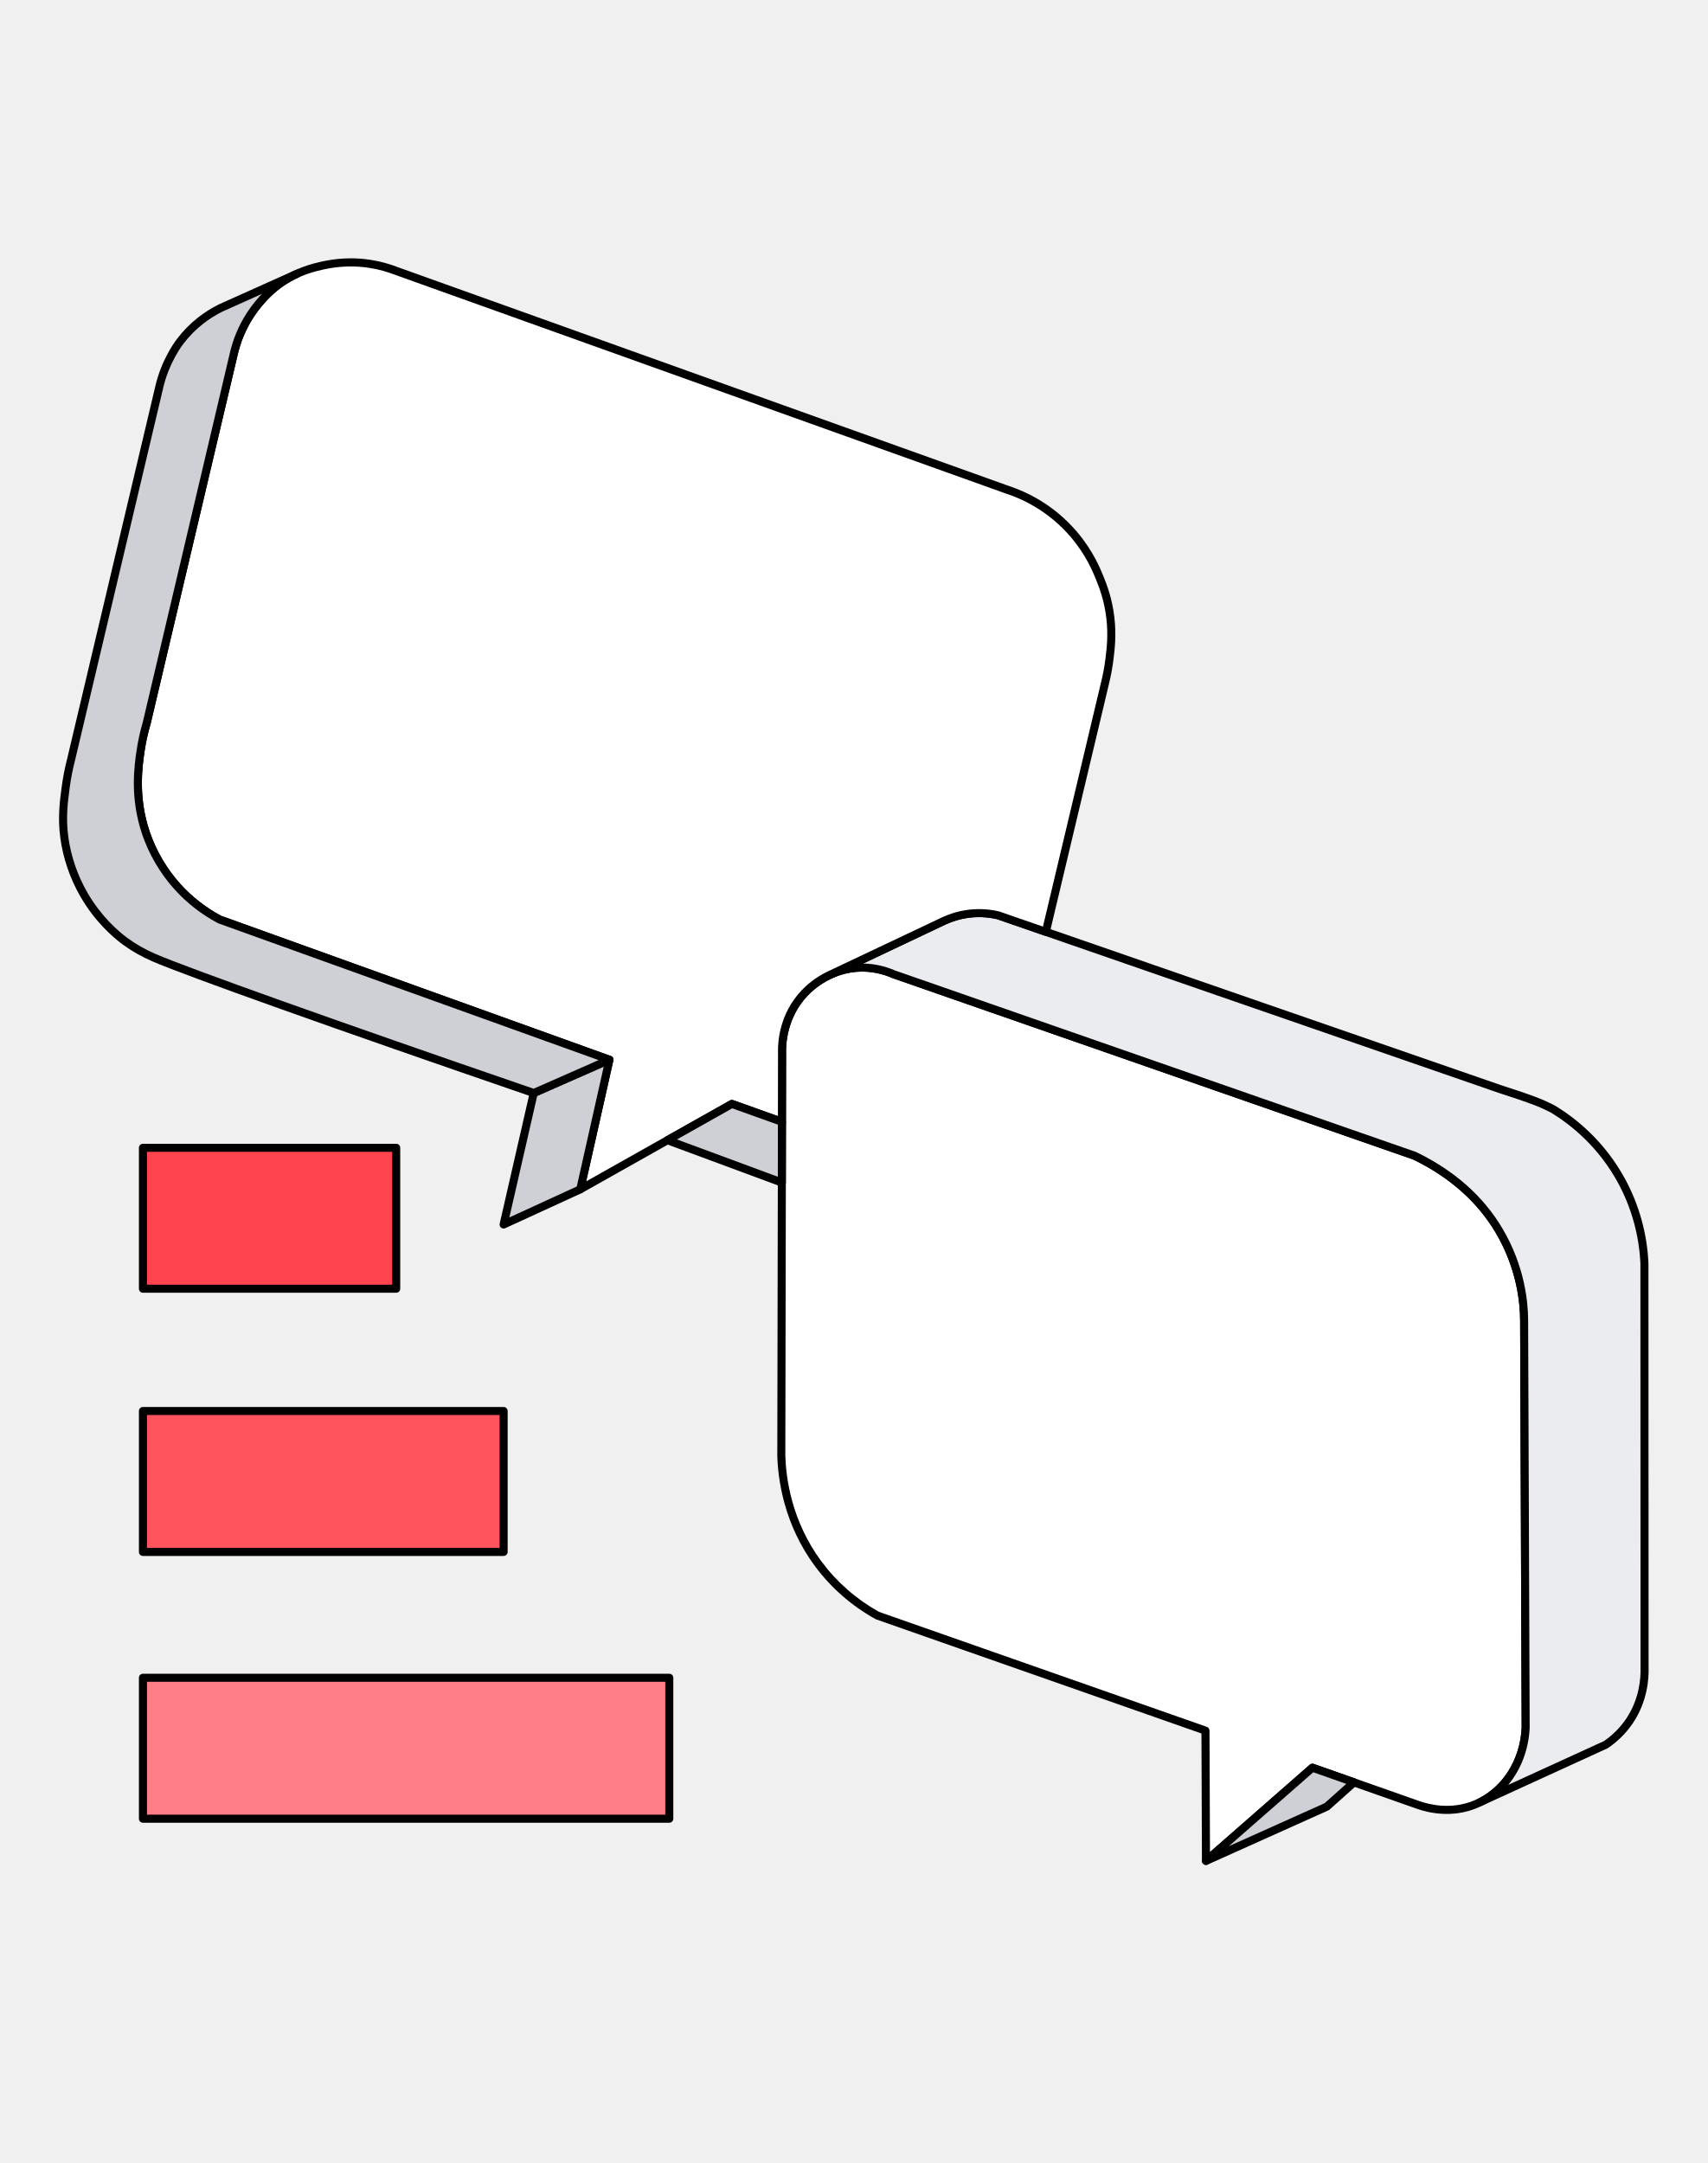
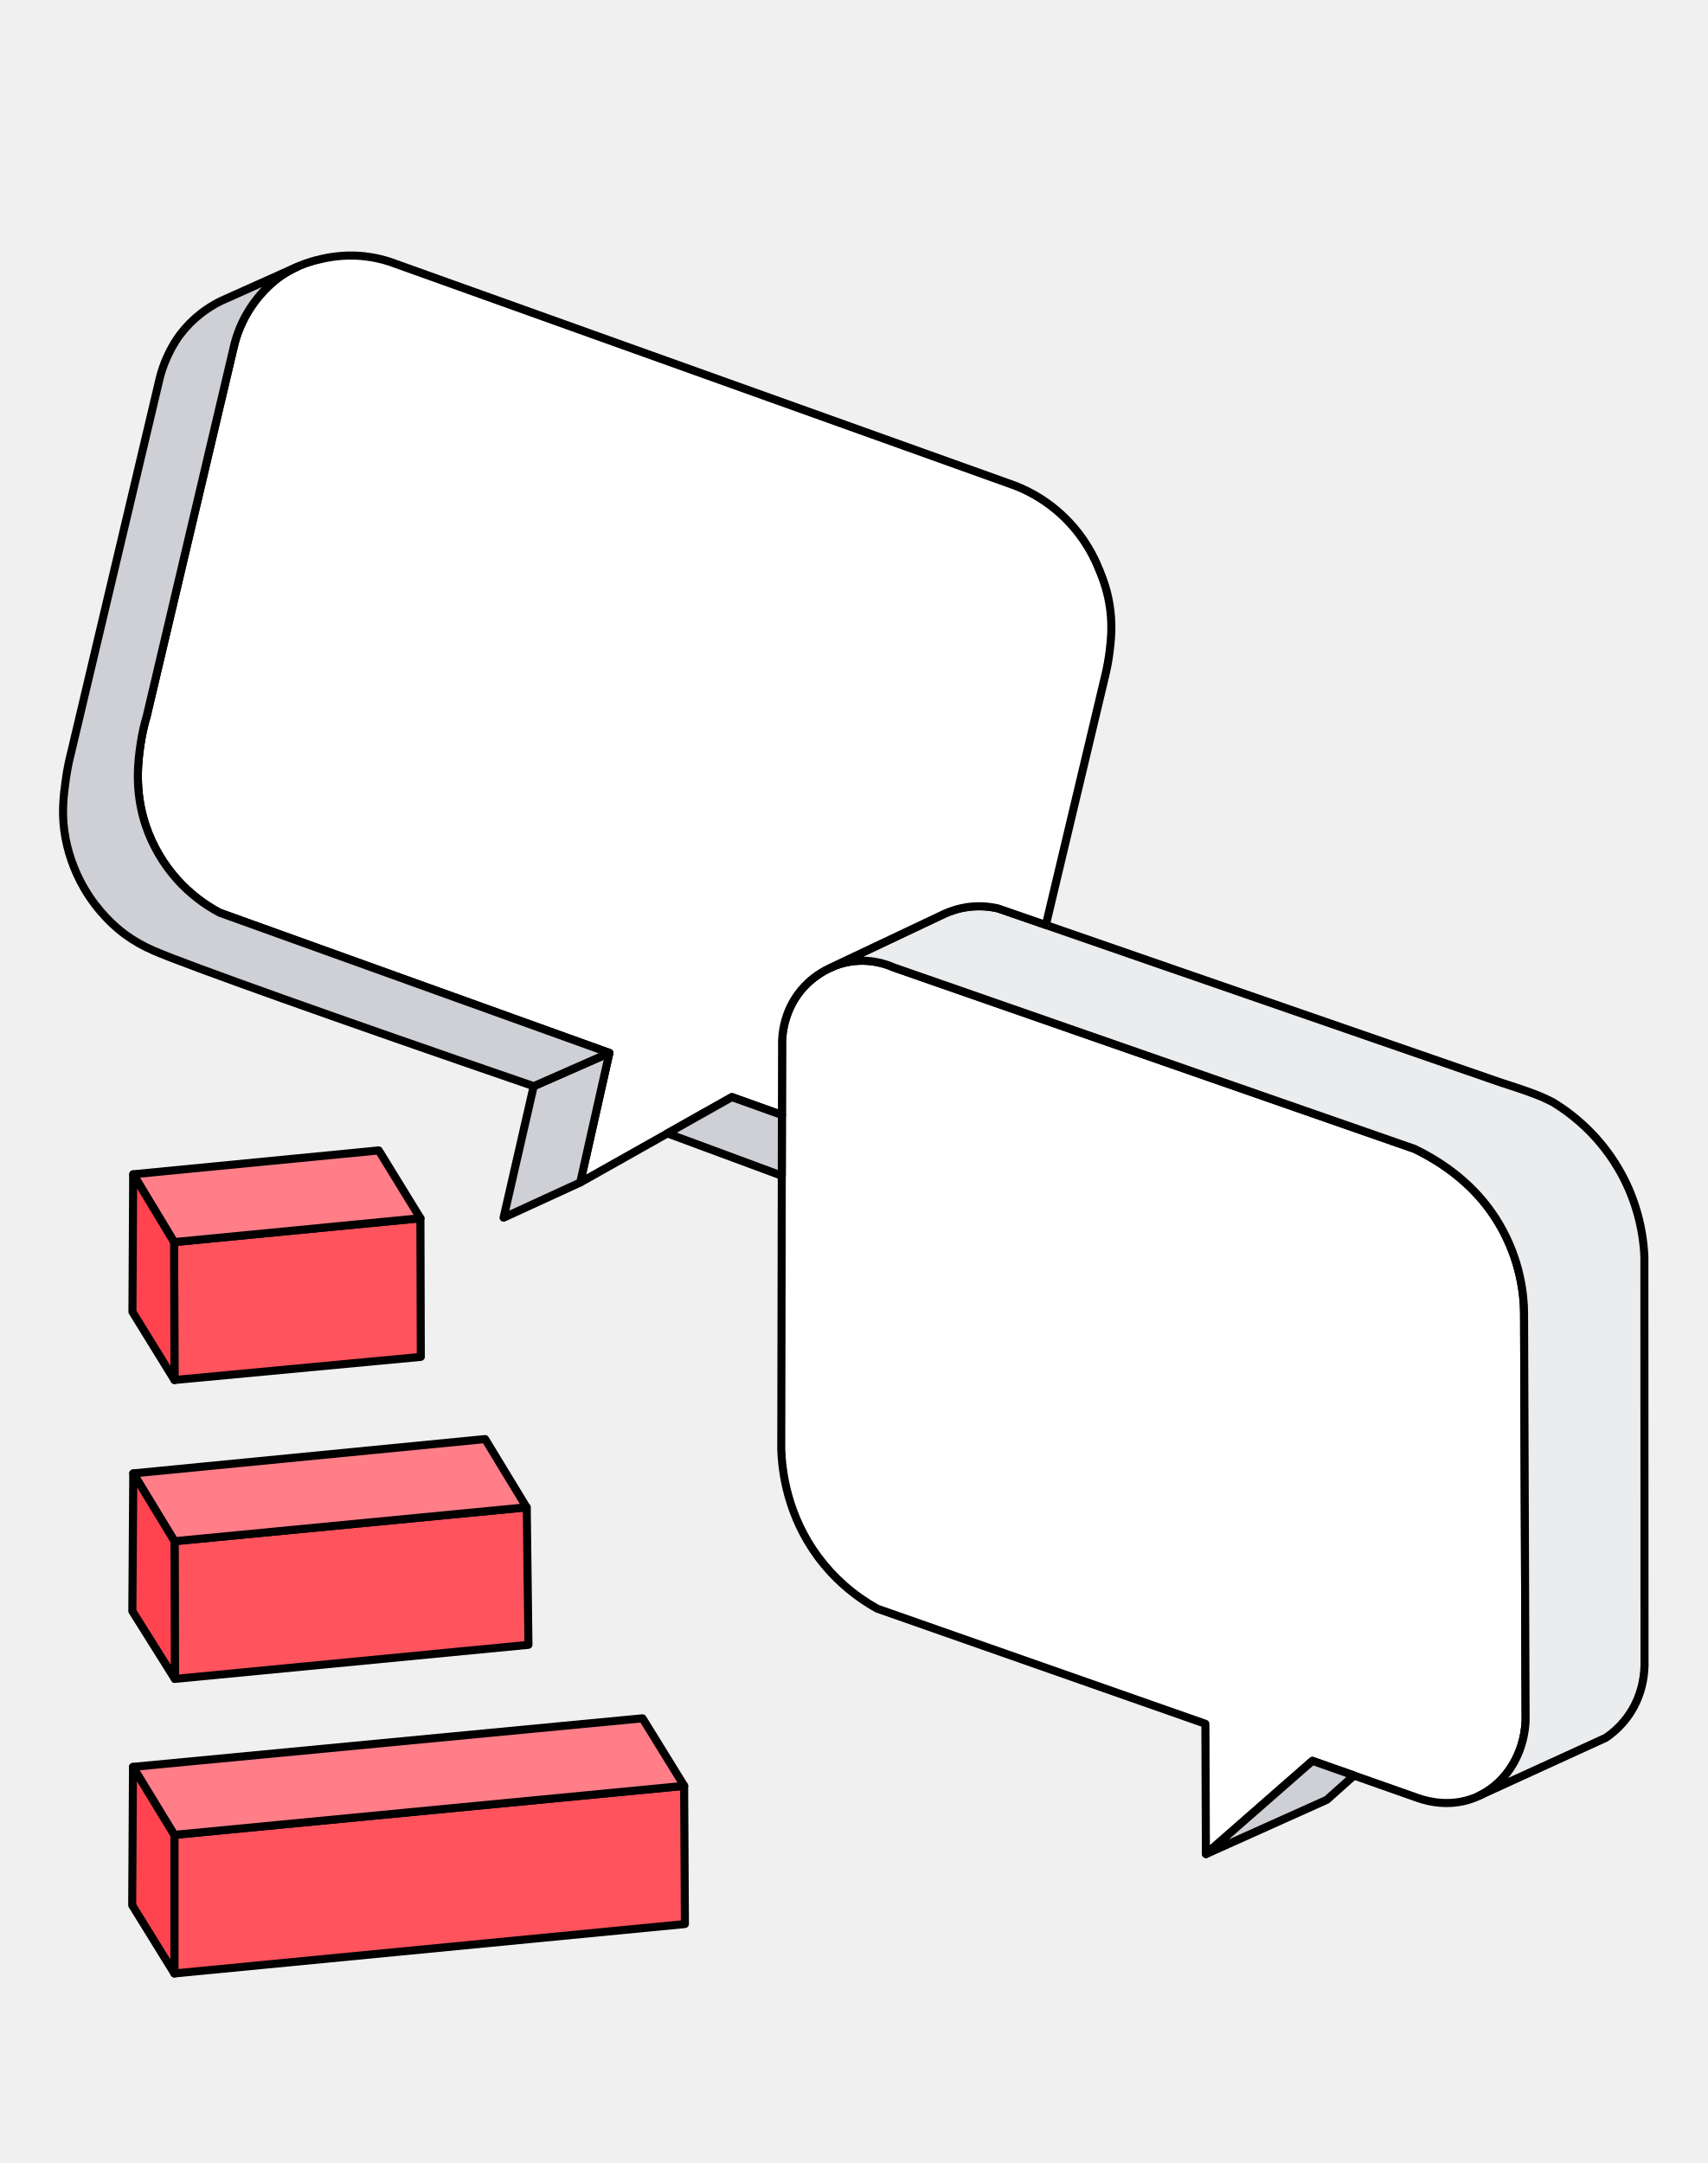
<svg xmlns="http://www.w3.org/2000/svg" width="120" height="152" viewBox="0 0 120 152" fill="none">
  <g id="illustration / light / twenty-four-seven-support">
    <g id="illustration">
-       <path d="M62.81 68.47C75.008 72.72 87.207 76.969 99.404 81.219C100.977 81.981 103.602 83.541 105.342 86.483C106.834 89.008 107.094 91.408 107.099 92.753C107.135 102.307 107.172 111.863 107.209 121.417C107.097 123.833 105.739 125.929 103.714 126.779C101.878 127.55 100.158 127.018 99.65 126.838C97.174 125.967 94.699 125.094 92.222 124.223C89.729 126.407 87.235 128.589 84.742 130.773C84.729 127.721 84.717 124.67 84.705 121.618C77.02 118.922 69.336 116.226 61.652 113.53C60.587 112.936 58.922 111.819 57.488 109.887C55.206 106.811 54.939 103.587 54.902 102.299C54.921 92.853 54.938 83.41 54.956 73.965C54.945 73.554 54.931 71.48 56.54 69.785C56.863 69.446 58.235 68.084 60.387 68.002C61.478 67.959 62.338 68.263 62.81 68.471V68.47Z" fill="white" />
-       <path d="M84.742 131.055C84.703 131.055 84.663 131.047 84.626 131.03C84.526 130.984 84.461 130.884 84.459 130.772L84.424 121.816L61.559 113.796C61.544 113.79 61.529 113.784 61.515 113.776C59.826 112.834 58.395 111.581 57.262 110.053C55.071 107.098 54.667 103.93 54.62 102.305L54.674 73.963C54.653 73.202 54.774 71.234 56.336 69.588C56.843 69.052 58.255 67.797 60.377 67.717C61.231 67.684 62.109 67.852 62.914 68.205L99.498 80.951C99.508 80.955 99.518 80.958 99.528 80.964C102.207 82.262 104.245 84.07 105.586 86.34C107.137 88.965 107.378 91.484 107.382 92.752L107.492 121.416C107.376 123.951 105.937 126.153 103.825 127.04C102.058 127.781 100.394 127.399 99.558 127.106L92.285 124.545L84.929 130.986C84.876 131.033 84.81 131.057 84.742 131.057V131.055ZM61.77 113.271L84.8 121.35C84.913 121.389 84.988 121.495 84.99 121.616L85.024 130.15L92.037 124.009C92.114 123.941 92.221 123.921 92.317 123.955L99.746 126.57C100.504 126.836 102.014 127.184 103.606 126.516C105.518 125.714 106.821 123.706 106.927 121.403L106.816 92.754C106.812 91.543 106.582 89.137 105.098 86.627C103.818 84.46 101.865 82.727 99.296 81.48L62.717 68.736C62.717 68.736 62.703 68.731 62.696 68.728C61.966 68.407 61.172 68.251 60.398 68.282C58.484 68.356 57.206 69.493 56.745 69.978C55.289 71.513 55.223 73.411 55.238 73.955L55.184 102.298C55.228 103.848 55.616 106.886 57.715 109.716C58.794 111.173 60.157 112.368 61.767 113.271H61.77Z" fill="black" />
-       <path d="M114.502 120.94C113.949 121.759 113.304 122.287 112.838 122.602C109.885 123.954 106.931 125.304 103.977 126.656C105.856 125.741 107.102 123.724 107.208 121.414C107.171 111.86 107.134 102.306 107.099 92.751C107.093 91.405 106.833 89.005 105.341 86.482C103.603 83.539 100.976 81.979 99.405 81.216C87.206 76.966 75.008 72.717 62.81 68.467C62.338 68.259 61.478 67.957 60.388 67.998C59.591 68.027 58.903 68.234 58.334 68.498C61.011 67.231 63.687 65.964 66.365 64.696C66.744 64.524 67.26 64.337 67.892 64.237C68.837 64.09 69.626 64.203 70.129 64.317C81.903 68.394 93.676 72.471 105.451 76.547C105.926 76.699 106.321 76.83 106.61 76.927C107.792 77.327 108.206 77.504 108.457 77.615C108.758 77.751 109 77.874 109.155 77.955C110.212 78.601 112.399 80.137 113.947 82.987C115.243 85.372 115.502 87.589 115.554 88.797C115.558 98.255 115.561 107.713 115.564 117.171C115.584 117.81 115.541 119.397 114.502 120.94Z" fill="#EBECEF" />
-       <path d="M103.977 126.939C103.871 126.939 103.769 126.88 103.721 126.777C103.655 126.637 103.714 126.47 103.853 126.402C105.646 125.528 106.823 123.613 106.925 121.402C106.888 111.862 106.851 102.308 106.816 92.752C106.81 91.542 106.582 89.136 105.098 86.627C103.818 84.461 101.867 82.729 99.296 81.478L85.171 76.558C77.687 73.95 70.202 71.343 62.717 68.735C62.71 68.732 62.703 68.729 62.696 68.726C61.966 68.405 61.171 68.251 60.397 68.281C59.73 68.306 59.076 68.465 58.453 68.755C58.311 68.82 58.143 68.76 58.078 68.619C58.011 68.477 58.072 68.309 58.214 68.243L66.244 64.441C66.758 64.207 67.295 64.045 67.848 63.957C68.627 63.835 69.415 63.864 70.192 64.042C70.202 64.045 70.212 64.048 70.222 64.05L87.251 69.947C93.348 72.059 99.447 74.17 105.544 76.281C106.014 76.43 106.41 76.562 106.7 76.658C107.819 77.037 108.261 77.218 108.572 77.357C108.879 77.496 109.127 77.621 109.285 77.703C109.291 77.706 109.297 77.709 109.302 77.713C110.738 78.592 112.752 80.195 114.195 82.852C115.179 84.662 115.746 86.714 115.835 88.785C115.839 98.254 115.842 107.712 115.845 117.17C115.871 117.979 115.76 119.576 114.735 121.098C114.272 121.782 113.688 122.367 112.997 122.836C112.984 122.845 112.97 122.853 112.956 122.859C111.466 123.54 109.977 124.222 108.486 124.904C107.022 125.573 105.558 126.243 104.094 126.914C104.056 126.931 104.017 126.939 103.977 126.939ZM62.914 68.205C70.395 70.811 77.876 73.418 85.357 76.025L99.496 80.951C99.506 80.955 99.516 80.959 99.526 80.963C102.205 82.263 104.243 84.072 105.582 86.34C107.134 88.963 107.374 91.482 107.38 92.751C107.415 102.306 107.452 111.861 107.489 121.415C107.418 122.953 106.872 124.359 105.98 125.429C106.737 125.082 107.493 124.737 108.25 124.39C109.732 123.713 111.214 123.034 112.697 122.357C113.32 121.931 113.848 121.402 114.265 120.784C115.202 119.394 115.302 117.93 115.279 117.181C115.277 107.715 115.274 98.257 115.269 88.799C115.185 86.826 114.64 84.86 113.697 83.123C112.316 80.583 110.39 79.046 109.014 78.203C108.86 78.124 108.625 78.003 108.338 77.874C108.151 77.791 107.762 77.617 106.516 77.196C106.229 77.099 105.836 76.969 105.362 76.818C99.257 74.705 93.159 72.593 87.061 70.482L70.048 64.591C69.347 64.432 68.635 64.408 67.933 64.517C67.431 64.596 66.942 64.743 66.479 64.954L60.655 67.712C61.42 67.722 62.195 67.89 62.912 68.204L62.914 68.205Z" fill="black" />
-       <path d="M95.144 125.249C94.508 125.819 93.871 126.388 93.234 126.956C90.403 128.228 87.572 129.499 84.742 130.769C87.235 128.587 89.729 126.403 92.222 124.221C93.197 124.563 94.17 124.907 95.144 125.249Z" fill="#CED0D6" />
-       <path d="M84.742 131.053C84.648 131.053 84.556 131.006 84.504 130.923C84.429 130.805 84.45 130.65 84.556 130.558L92.037 124.009C92.114 123.942 92.221 123.921 92.317 123.955L95.239 124.984C95.334 125.016 95.403 125.097 95.423 125.196C95.443 125.293 95.409 125.395 95.334 125.462C94.697 126.032 94.061 126.6 93.423 127.169C93.402 127.189 93.376 127.204 93.351 127.216C90.521 128.487 87.689 129.759 84.859 131.029C84.822 131.046 84.783 131.054 84.743 131.054L84.742 131.053ZM92.284 124.542L86.35 129.737C88.593 128.73 90.836 127.723 93.078 126.716C93.586 126.264 94.094 125.811 94.6 125.357L92.284 124.542Z" fill="black" />
-       <path d="M77.966 46.288C77.878 46.999 77.752 47.589 77.646 48.015C76.26 53.837 74.874 59.661 73.491 65.483C72.371 65.095 71.249 64.706 70.129 64.319C69.627 64.204 68.838 64.091 67.893 64.238C67.261 64.338 66.744 64.525 66.365 64.698C63.691 65.963 61.017 67.229 58.343 68.495C58.34 68.497 58.337 68.498 58.334 68.499C57.364 68.949 56.743 69.569 56.541 69.782C54.931 71.478 54.946 73.553 54.957 73.963C54.954 75.587 54.951 77.21 54.947 78.834C53.775 78.416 52.602 77.997 51.429 77.577C47.878 79.577 44.328 81.577 40.776 83.577C41.458 80.543 42.141 77.508 42.823 74.472C33.693 71.187 24.563 67.903 15.434 64.618C14.674 64.214 13.544 63.498 12.465 62.302C11.917 61.693 10.896 60.422 10.255 58.535C9.417 56.064 9.705 53.943 9.884 52.743C10.001 51.946 10.169 51.286 10.309 50.814C12.342 42.196 14.374 33.58 16.405 24.962C16.555 24.283 16.872 23.234 17.593 22.126C18.465 20.791 19.47 20.068 19.681 19.92C20.886 19.073 22.017 18.807 22.655 18.663C24.024 18.354 25.135 18.436 25.631 18.493C26.372 18.576 26.988 18.742 27.437 18.892C41.898 24.071 56.357 29.249 70.818 34.427C71.323 34.594 71.996 34.86 72.734 35.286C73.976 36.001 74.861 36.854 75.45 37.542C76.542 38.817 77.04 40.021 77.287 40.636C77.501 41.168 77.874 42.111 78.025 43.413C78.167 44.614 78.054 45.572 77.966 46.288Z" fill="white" />
-       <path d="M40.776 83.859C40.717 83.859 40.657 83.84 40.608 83.802C40.519 83.736 40.476 83.622 40.5 83.513L41.346 79.75C41.728 78.051 42.11 76.351 42.492 74.653C33.441 71.395 24.389 68.139 15.337 64.883C15.324 64.879 15.312 64.874 15.3 64.866C14.149 64.253 13.124 63.453 12.254 62.489C11.251 61.374 10.467 60.038 9.987 58.623C9.107 56.034 9.442 53.781 9.603 52.699C9.701 52.038 9.845 51.379 10.035 50.738L10.948 46.867C12.675 39.542 14.404 32.22 16.129 24.895C16.36 23.849 16.773 22.864 17.355 21.97C18.184 20.7 19.143 19.95 19.517 19.687C20.788 18.793 22.006 18.517 22.591 18.384C23.604 18.157 24.665 18.096 25.662 18.209C26.293 18.28 26.919 18.418 27.526 18.621C41.992 23.801 56.452 28.98 70.912 34.157C71.588 34.381 72.252 34.678 72.874 35.037C73.929 35.645 74.868 36.425 75.663 37.354C76.81 38.695 77.328 39.979 77.549 40.526C77.758 41.047 78.147 42.017 78.305 43.376C78.452 44.63 78.328 45.647 78.246 46.318C78.172 46.912 78.063 47.505 77.921 48.079C76.536 53.898 75.15 59.722 73.765 65.544C73.747 65.622 73.696 65.688 73.626 65.726C73.557 65.764 73.474 65.772 73.397 65.746L70.049 64.588C69.348 64.429 68.636 64.405 67.935 64.514C67.433 64.593 66.944 64.74 66.481 64.951L58.463 68.748C57.597 69.149 57.016 69.688 56.746 69.974C55.288 71.51 55.224 73.408 55.239 73.952C55.237 75.585 55.234 77.208 55.23 78.832C55.23 78.924 55.184 79.01 55.109 79.062C55.034 79.115 54.938 79.129 54.852 79.098L54.633 79.02C53.573 78.642 52.515 78.263 51.456 77.884L40.916 83.82C40.872 83.844 40.826 83.857 40.778 83.857L40.776 83.859ZM15.548 64.359C24.671 67.64 33.795 70.923 42.917 74.206C43.052 74.254 43.13 74.395 43.097 74.534C42.697 76.314 42.297 78.095 41.896 79.876L41.189 83.019L51.288 77.331C51.358 77.292 51.445 77.285 51.523 77.311C52.569 77.686 53.616 78.06 54.663 78.434C54.667 76.944 54.669 75.454 54.671 73.964C54.65 73.203 54.769 71.235 56.333 69.589C56.631 69.274 57.272 68.68 58.212 68.244L66.242 64.444C66.755 64.21 67.293 64.047 67.846 63.96C68.625 63.838 69.413 63.866 70.189 64.045C70.199 64.047 70.209 64.05 70.219 64.053L73.286 65.115C74.645 59.396 76.007 53.672 77.369 47.952C77.507 47.398 77.612 46.828 77.683 46.256C77.766 45.572 77.882 44.634 77.742 43.449C77.594 42.164 77.222 41.241 77.022 40.744C76.812 40.222 76.319 38.999 75.233 37.729C74.479 36.849 73.591 36.109 72.591 35.534C72.001 35.193 71.375 34.913 70.727 34.699C56.259 29.518 41.8 24.34 27.34 19.161C26.777 18.973 26.188 18.843 25.597 18.776C24.662 18.67 23.666 18.727 22.715 18.94C22.123 19.075 21.021 19.323 19.84 20.152C19.494 20.397 18.603 21.094 17.826 22.282C17.282 23.12 16.894 24.042 16.678 25.025C14.951 32.353 13.224 39.676 11.496 47.001L10.581 50.881C10.581 50.881 10.578 50.891 10.576 50.897C10.394 51.515 10.252 52.15 10.159 52.786C10.005 53.824 9.684 55.986 10.518 58.447C10.974 59.789 11.718 61.057 12.67 62.114C13.49 63.023 14.457 63.78 15.544 64.36L15.548 64.359Z" fill="black" />
-       <path d="M42.822 74.471C42.14 77.506 41.457 80.542 40.776 83.576C38.979 84.4 37.183 85.225 35.388 86.049C36.093 82.969 36.798 79.89 37.504 76.811C40.742 75.386 42.822 74.471 42.822 74.471Z" fill="#CED0D6" />
-       <path d="M35.389 86.332C35.325 86.332 35.262 86.311 35.211 86.269C35.127 86.201 35.089 86.092 35.113 85.986C35.817 82.905 36.523 79.826 37.229 76.747C37.249 76.659 37.31 76.587 37.39 76.552L42.708 74.213C42.806 74.17 42.919 74.186 43.002 74.254C43.084 74.321 43.123 74.43 43.099 74.534C42.698 76.314 42.298 78.095 41.898 79.876L41.052 83.638C41.032 83.724 40.974 83.796 40.894 83.833C39.097 84.658 37.301 85.482 35.506 86.307C35.468 86.324 35.428 86.332 35.389 86.332ZM37.748 77.013C37.096 79.859 36.443 82.706 35.792 85.553C37.37 84.827 38.95 84.103 40.53 83.378L41.345 79.751C41.704 78.153 42.063 76.555 42.423 74.957L37.747 77.013H37.748Z" fill="black" />
-       <path d="M42.823 74.472C42.823 74.472 40.742 75.387 37.504 76.812C23.428 71.975 13.109 68.289 10.82 67.3C10.294 67.072 9.569 66.717 8.777 66.136C8.409 65.864 7.017 64.802 5.901 62.874C4.903 61.146 4.616 59.569 4.518 58.841C4.329 57.428 4.493 56.258 4.611 55.367C4.72 54.539 4.872 53.856 4.998 53.37C7.07 44.615 9.142 35.86 11.214 27.105C11.284 26.814 11.398 26.422 11.573 25.973C12.002 24.881 12.533 24.162 12.651 24.003C12.89 23.686 13.364 23.105 14.102 22.527C14.631 22.112 15.132 21.828 15.526 21.634C17.311 20.835 19.095 20.034 20.88 19.234C20.5 19.406 20.095 19.628 19.681 19.92C19.47 20.068 18.465 20.791 17.593 22.126C16.872 23.234 16.555 24.283 16.405 24.962C14.374 33.58 12.342 42.196 10.309 50.814C10.169 51.286 10.001 51.946 9.884 52.743C9.705 53.943 9.417 56.064 10.255 58.535C10.896 60.422 11.917 61.693 12.465 62.302C13.544 63.498 14.674 64.214 15.434 64.618C24.563 67.903 33.693 71.187 42.823 74.472Z" fill="#CED0D6" />
-       <path d="M37.504 77.094C37.473 77.094 37.442 77.088 37.412 77.079C23.546 72.314 13.064 68.577 10.709 67.558C9.938 67.225 9.251 66.834 8.61 66.363C7.948 65.874 6.683 64.789 5.657 63.016C4.92 61.741 4.429 60.31 4.238 58.877C4.047 57.456 4.207 56.258 4.324 55.383L4.331 55.328C4.422 54.637 4.555 53.954 4.725 53.297L10.939 27.038C11.033 26.652 11.157 26.259 11.31 25.868C11.597 25.139 11.992 24.416 12.424 23.833C12.856 23.26 13.361 22.747 13.928 22.303C14.382 21.948 14.878 21.637 15.402 21.379C16.819 20.744 18.226 20.113 19.635 19.481L20.765 18.975C20.906 18.911 21.075 18.975 21.138 19.116C21.202 19.258 21.138 19.426 20.998 19.489C20.592 19.673 20.205 19.895 19.844 20.15C19.498 20.395 18.607 21.092 17.83 22.28C17.286 23.117 16.898 24.04 16.682 25.023C14.955 32.35 13.228 39.674 11.499 46.999L10.584 50.879C10.584 50.879 10.582 50.889 10.58 50.894C10.398 51.512 10.256 52.147 10.163 52.784C10.009 53.822 9.688 55.983 10.522 58.444C10.977 59.786 11.722 61.055 12.673 62.112C13.494 63.021 14.461 63.778 15.547 64.358C24.67 67.639 33.794 70.922 42.917 74.205C43.026 74.244 43.099 74.346 43.104 74.461C43.108 74.577 43.041 74.683 42.935 74.729L37.617 77.069C37.581 77.084 37.542 77.093 37.503 77.093L37.504 77.094ZM18.407 20.652C17.485 21.065 16.563 21.478 15.642 21.891C15.163 22.127 14.7 22.417 14.277 22.748C13.75 23.163 13.279 23.641 12.877 24.172C12.475 24.714 12.105 25.392 11.836 26.076C11.693 26.443 11.576 26.81 11.488 27.171L5.272 53.434C5.106 54.072 4.979 54.733 4.891 55.403L4.884 55.459C4.766 56.348 4.617 57.456 4.798 58.802C4.981 60.163 5.446 61.52 6.146 62.733C7.122 64.417 8.318 65.445 8.945 65.908C9.552 66.353 10.201 66.722 10.934 67.039C13.272 68.049 23.69 71.763 37.493 76.507L42.061 74.497C33.154 71.292 24.246 68.087 15.338 64.884C15.325 64.88 15.313 64.874 15.301 64.867C14.15 64.253 13.124 63.454 12.255 62.489C11.252 61.375 10.468 60.038 9.987 58.624C9.108 56.034 9.443 53.781 9.604 52.699C9.702 52.038 9.846 51.379 10.036 50.739L10.949 46.866C12.676 39.542 14.405 32.219 16.13 24.894C16.361 23.849 16.774 22.863 17.356 21.969C17.701 21.44 18.069 21.002 18.409 20.649L18.407 20.652Z" fill="black" />
-       <path d="M51.428 77.576C52.601 77.996 53.773 78.415 54.946 78.834C54.943 80.255 54.942 81.678 54.939 83.101C52.26 82.109 49.581 81.118 46.902 80.125C48.411 79.275 49.919 78.426 51.428 77.576Z" fill="#CED0D6" />
-       <path d="M54.939 83.384C54.906 83.384 54.872 83.379 54.841 83.367C52.163 82.376 49.484 81.384 46.805 80.391C46.702 80.353 46.63 80.259 46.621 80.148C46.612 80.038 46.668 79.933 46.764 79.879L51.29 77.331C51.361 77.29 51.447 77.283 51.525 77.311C52.624 77.704 53.723 78.097 54.822 78.489L55.041 78.567C55.154 78.608 55.229 78.714 55.229 78.834L55.222 83.102C55.222 83.193 55.176 83.281 55.1 83.333C55.052 83.367 54.995 83.384 54.939 83.384ZM47.573 80.072C49.933 80.947 52.295 81.821 54.656 82.694L54.662 79.032L54.631 79.021C53.571 78.643 52.513 78.264 51.454 77.885L47.573 80.07V80.072Z" fill="black" />
-       <path d="M27.84 80.658H10.044V90.561H27.84V80.658Z" fill="#FF444F" />
-       <path d="M27.84 90.845H10.045C9.889 90.845 9.762 90.717 9.762 90.562V80.658C9.762 80.503 9.889 80.376 10.045 80.376H27.84C27.996 80.376 28.123 80.503 28.123 80.658V90.562C28.123 90.717 27.996 90.845 27.84 90.845ZM10.328 90.279H27.557V80.941H10.328V90.279Z" fill="black" />
-       <path d="M35.388 99.155H10.044V109.058H35.388V99.155Z" fill="#FF535E" />
-       <path d="M35.389 109.341H10.045C9.889 109.341 9.762 109.214 9.762 109.058V99.155C9.762 98.999 9.889 98.872 10.045 98.872H35.389C35.544 98.872 35.672 98.999 35.672 99.155V109.058C35.672 109.214 35.544 109.341 35.389 109.341ZM10.328 108.775H35.106V99.438H10.328V108.775Z" fill="black" />
-       <path d="M47.03 117.9H10.044V127.803H47.03V117.9Z" fill="#FF7E88" />
-       <path d="M47.031 128.088H10.045C9.889 128.088 9.762 127.96 9.762 127.805V117.901C9.762 117.746 9.889 117.618 10.045 117.618H47.031C47.186 117.618 47.313 117.746 47.313 117.901V127.805C47.313 127.96 47.186 128.088 47.031 128.088ZM10.328 127.522H46.748V118.184H10.328V127.522Z" fill="black" />
+       <path d="M62.806 67.988C75.004 72.238 87.203 76.487 99.4 80.737C100.973 81.499 103.598 83.059 105.338 86.001C106.83 88.526 107.09 90.926 107.095 92.271C107.131 101.825 107.168 111.381 107.205 120.935C107.093 123.351 105.735 125.447 103.71 126.297C101.874 127.068 100.154 126.536 99.647 126.356C97.17 125.485 94.695 124.612 92.218 123.741C89.725 125.925 87.231 128.107 84.738 130.291C84.725 127.239 84.713 124.188 84.701 121.136C77.016 118.44 69.332 115.744 61.648 113.048C60.583 112.454 58.918 111.337 57.484 109.405C55.203 106.329 54.935 103.105 54.898 101.817C54.917 92.372 54.934 82.928 54.952 73.483C54.941 73.073 54.927 70.998 56.536 69.303C56.859 68.964 58.231 67.602 60.383 67.52C61.474 67.477 62.334 67.781 62.806 67.989V67.988Z" fill="white" />
+       <path d="M84.738 130.572C84.698 130.572 84.659 130.563 84.622 130.546C84.521 130.501 84.456 130.401 84.455 130.29L84.419 121.334L61.555 113.313C61.539 113.308 61.525 113.302 61.511 113.294C59.822 112.352 58.391 111.099 57.258 109.571C55.067 106.616 54.662 103.448 54.617 101.823L54.671 73.48C54.65 72.719 54.771 70.752 56.333 69.106C56.841 68.57 58.252 67.315 60.374 67.234C61.228 67.202 62.106 67.37 62.911 67.722L99.494 80.469C99.504 80.473 99.514 80.477 99.524 80.481C102.202 81.78 104.241 83.588 105.581 85.858C107.133 88.483 107.373 91.002 107.378 92.27L107.488 120.934C107.372 123.469 105.932 125.671 103.821 126.558C102.054 127.299 100.389 126.917 99.553 126.624L92.281 124.063L84.924 130.504C84.872 130.55 84.806 130.574 84.738 130.574V130.572ZM61.764 112.789L84.794 120.868C84.907 120.907 84.983 121.013 84.984 121.134L85.018 129.668L92.032 123.527C92.108 123.459 92.216 123.439 92.312 123.473L99.74 126.088C100.498 126.354 102.009 126.702 103.6 126.034C105.512 125.232 106.815 123.225 106.921 120.921L106.811 92.272C106.806 91.061 106.576 88.655 105.092 86.145C103.811 83.978 101.859 82.245 99.29 80.998L62.712 68.254C62.712 68.254 62.697 68.249 62.69 68.246C61.961 67.925 61.164 67.77 60.392 67.8C58.478 67.874 57.2 69.011 56.74 69.496C55.285 71.031 55.218 72.929 55.234 73.473L55.18 101.816C55.224 103.366 55.611 106.404 57.71 109.234C58.79 110.691 60.153 111.886 61.763 112.789H61.764Z" fill="black" />
+       <path d="M114.496 120.459C113.943 121.278 113.298 121.806 112.833 122.121C109.879 123.473 106.925 124.823 103.971 126.175C105.85 125.26 107.096 123.243 107.202 120.933C107.165 111.379 107.128 101.825 107.093 92.269C107.087 90.924 106.827 88.524 105.335 86.001C103.597 83.058 100.97 81.498 99.399 80.735C87.2 76.485 75.002 72.236 62.805 67.986C62.332 67.778 61.472 67.475 60.382 67.516C59.586 67.546 58.897 67.752 58.328 68.017C61.005 66.75 63.681 65.483 66.359 64.215C66.738 64.043 67.254 63.856 67.886 63.755C68.831 63.608 69.621 63.722 70.123 63.836C81.897 67.912 93.671 71.99 105.445 76.066C105.921 76.218 106.315 76.349 106.604 76.445C107.786 76.846 108.2 77.022 108.451 77.134C108.752 77.27 108.994 77.393 109.15 77.474C110.206 78.12 112.393 79.656 113.941 82.506C115.237 84.891 115.496 87.108 115.548 88.316C115.552 97.774 115.555 107.232 115.558 116.69C115.578 117.329 115.535 118.916 114.496 120.459Z" fill="#EBECEE" />
+       <path d="M103.973 126.459C103.867 126.459 103.765 126.399 103.717 126.296C103.651 126.156 103.71 125.989 103.849 125.921C105.642 125.047 106.819 123.132 106.921 120.921C106.884 111.381 106.847 101.827 106.812 92.272C106.806 91.061 106.577 88.655 105.093 86.146C103.815 83.979 101.863 82.248 99.292 80.998L85.077 76.046C77.622 73.449 70.168 70.852 62.713 68.254C62.706 68.251 62.699 68.249 62.692 68.246C61.963 67.925 61.167 67.77 60.393 67.8C59.726 67.826 59.072 67.984 58.449 68.274C58.307 68.339 58.139 68.278 58.074 68.138C58.007 67.997 58.068 67.828 58.21 67.762H58.211L66.24 63.96C66.754 63.727 67.291 63.564 67.844 63.476C68.624 63.355 69.412 63.383 70.188 63.561C70.198 63.564 70.208 63.567 70.218 63.57L105.54 75.8C106.01 75.95 106.406 76.081 106.696 76.177C107.815 76.556 108.257 76.738 108.568 76.876C108.875 77.015 109.123 77.141 109.281 77.223C109.287 77.225 109.293 77.23 109.298 77.233C110.734 78.111 112.748 79.715 114.191 82.371C115.175 84.181 115.742 86.234 115.831 88.304C115.836 97.775 115.838 107.233 115.841 116.691C115.867 117.498 115.756 119.097 114.731 120.619C114.268 121.303 113.684 121.887 112.993 122.357C112.98 122.365 112.966 122.374 112.952 122.38C111.475 123.056 109.998 123.732 108.52 124.406C107.044 125.081 105.567 125.757 104.091 126.433C104.052 126.45 104.013 126.459 103.973 126.459ZM62.91 67.722C70.361 70.319 77.811 72.915 85.262 75.51L99.492 80.467C99.502 80.472 99.512 80.476 99.522 80.48C102.201 81.78 104.239 83.589 105.578 85.856C107.13 88.48 107.371 90.999 107.376 92.267C107.412 101.823 107.448 111.377 107.485 120.931C107.414 122.47 106.868 123.876 105.976 124.945C106.745 124.593 107.515 124.241 108.284 123.89C109.754 123.218 111.223 122.546 112.693 121.873C113.317 121.447 113.844 120.918 114.261 120.3C115.198 118.91 115.298 117.446 115.275 116.698C115.273 107.232 115.27 97.774 115.266 88.316C115.181 86.343 114.636 84.377 113.693 82.64C112.312 80.1 110.386 78.562 109.01 77.719C108.856 77.64 108.621 77.521 108.334 77.391C108.147 77.308 107.758 77.134 106.512 76.712C106.225 76.616 105.832 76.486 105.358 76.335L70.044 64.107C69.342 63.949 68.631 63.925 67.929 64.034C67.427 64.113 66.938 64.26 66.475 64.471L60.649 67.229C61.416 67.239 62.19 67.407 62.907 67.721L62.91 67.722Z" fill="black" />
+       <path d="M95.145 124.768C94.508 125.338 93.872 125.907 93.234 126.476C90.404 127.747 87.572 129.019 84.742 130.289C87.236 128.106 89.729 125.923 92.223 123.74C93.197 124.083 94.17 124.426 95.145 124.768Z" fill="#CED0D6" />
+       <path d="M84.743 130.573C84.65 130.573 84.558 130.526 84.505 130.442C84.43 130.325 84.452 130.169 84.558 130.078L92.038 123.529C92.115 123.461 92.222 123.441 92.319 123.475C92.814 123.649 93.31 123.823 93.805 123.999L95.241 124.504C95.335 124.536 95.405 124.617 95.424 124.716C95.444 124.813 95.41 124.915 95.335 124.982C94.699 125.552 94.062 126.12 93.424 126.689C93.403 126.709 93.378 126.724 93.352 126.735C90.522 128.007 87.691 129.278 84.861 130.549C84.824 130.566 84.784 130.574 84.745 130.574L84.743 130.573ZM92.286 124.062L86.351 129.257C88.594 128.25 90.838 127.243 93.079 126.236C93.587 125.784 94.094 125.331 94.601 124.877L93.615 124.53C93.173 124.375 92.729 124.218 92.286 124.062Z" fill="black" />
+       <path d="M77.966 45.808C77.878 46.52 77.752 47.11 77.646 47.535C76.26 53.357 74.874 59.181 73.491 65.003C72.371 64.615 71.249 64.226 70.129 63.839C69.627 63.724 68.838 63.611 67.893 63.758C67.261 63.859 66.744 64.045 66.365 64.218C63.691 65.484 61.017 66.75 58.343 68.016C58.34 68.017 58.337 68.018 58.334 68.02C57.364 68.469 56.743 69.089 56.541 69.303C54.931 70.998 54.946 73.073 54.957 73.484C54.954 75.107 54.951 76.731 54.947 78.355C53.775 77.936 52.602 77.517 51.429 77.097C47.878 79.097 44.328 81.097 40.776 83.097C41.458 80.063 42.141 77.028 42.823 73.993C33.693 70.707 24.563 67.423 15.434 64.139C14.674 63.734 13.544 63.019 12.465 61.822C11.917 61.214 10.896 59.942 10.255 58.056C9.417 55.585 9.705 53.463 9.884 52.264C10.001 51.466 10.169 50.807 10.309 50.334C12.342 41.717 14.374 33.1 16.405 24.482C16.555 23.803 16.872 22.754 17.593 21.647C18.465 20.311 19.47 19.589 19.681 19.44C20.886 18.593 22.017 18.327 22.655 18.183C24.024 17.874 25.135 17.956 25.631 18.013C26.372 18.096 26.988 18.262 27.437 18.412C41.898 23.591 56.357 28.769 70.818 33.947C71.323 34.114 71.996 34.38 72.734 34.806C73.976 35.522 74.861 36.374 75.45 37.062C76.542 38.338 77.04 39.541 77.287 40.157C77.501 40.688 77.874 41.632 78.025 42.933C78.167 44.134 78.054 45.093 77.966 45.808Z" fill="white" />
+       <path d="M40.777 83.379C40.717 83.379 40.658 83.361 40.608 83.322C40.519 83.256 40.477 83.143 40.501 83.034L42.492 74.173C33.442 70.915 24.39 67.66 15.338 64.404C15.325 64.4 15.312 64.394 15.301 64.387C14.15 63.773 13.124 62.974 12.256 62.009C11.253 60.895 10.469 59.558 9.988 58.144C9.109 55.553 9.444 53.301 9.605 52.219C9.703 51.558 9.847 50.899 10.037 50.258L10.966 46.319C12.688 39.017 14.41 31.716 16.131 24.415C16.362 23.37 16.775 22.384 17.357 21.49C18.186 20.22 19.145 19.47 19.518 19.207C20.79 18.313 22.008 18.038 22.593 17.905C23.606 17.677 24.667 17.616 25.664 17.729C26.293 17.8 26.921 17.939 27.528 18.141C41.994 23.322 56.454 28.5 70.914 33.678C71.59 33.901 72.254 34.198 72.877 34.557C73.933 35.166 74.872 35.945 75.666 36.874C76.815 38.215 77.331 39.499 77.552 40.047C77.761 40.569 78.152 41.539 78.308 42.897C78.456 44.148 78.331 45.167 78.249 45.839C78.176 46.434 78.067 47.027 77.924 47.599C76.539 53.418 75.153 59.243 73.768 65.064C73.75 65.142 73.699 65.209 73.63 65.247C73.559 65.285 73.477 65.292 73.401 65.266L70.053 64.108C69.351 63.95 68.64 63.926 67.938 64.035C67.436 64.114 66.947 64.261 66.484 64.472L58.466 68.268C57.601 68.669 57.019 69.208 56.749 69.494C55.291 71.03 55.227 72.928 55.243 73.473V73.887C55.24 75.375 55.237 76.864 55.233 78.352C55.233 78.444 55.188 78.531 55.113 78.583C55.038 78.635 54.942 78.649 54.855 78.618C53.724 78.214 52.591 77.809 51.459 77.405L40.919 83.341C40.876 83.365 40.829 83.378 40.781 83.378L40.777 83.379ZM15.548 63.878C24.671 67.159 33.795 70.442 42.918 73.725C43.052 73.772 43.13 73.914 43.098 74.053L41.191 82.536L51.29 76.849C51.36 76.809 51.447 76.801 51.525 76.829C52.571 77.204 53.618 77.577 54.664 77.952C54.667 76.597 54.67 75.242 54.673 73.887V73.481C54.653 72.72 54.772 70.753 56.335 69.106C56.633 68.791 57.274 68.197 58.215 67.761L66.244 63.961C66.756 63.728 67.295 63.565 67.848 63.477C68.627 63.356 69.415 63.384 70.191 63.562C70.201 63.565 70.211 63.568 70.221 63.571L73.287 64.633C74.647 58.912 76.009 53.189 77.371 47.469C77.509 46.915 77.614 46.345 77.685 45.773C77.768 45.089 77.884 44.151 77.744 42.966C77.596 41.683 77.224 40.758 77.024 40.262C76.814 39.74 76.323 38.516 75.235 37.246C74.481 36.367 73.593 35.627 72.593 35.051C72.003 34.71 71.375 34.43 70.729 34.217C56.261 29.036 41.802 23.858 27.341 18.678C26.779 18.49 26.19 18.361 25.599 18.294C24.664 18.188 23.668 18.244 22.716 18.458C22.125 18.592 21.023 18.841 19.842 19.67C19.496 19.915 18.605 20.612 17.828 21.8C17.284 22.637 16.896 23.559 16.68 24.542C14.959 31.849 13.236 39.15 11.515 46.451L10.584 50.399C10.584 50.399 10.581 50.408 10.58 50.414C10.397 51.031 10.256 51.667 10.162 52.304C10.008 53.342 9.687 55.502 10.522 57.964C10.977 59.306 11.721 60.575 12.673 61.632C13.493 62.541 14.461 63.298 15.547 63.879L15.548 63.878Z" fill="black" />
+       <path d="M42.817 73.994C42.135 77.029 41.452 80.065 40.77 83.099C38.974 83.923 37.178 84.748 35.383 85.572C36.087 82.492 36.793 79.413 37.499 76.334C40.736 74.909 42.817 73.994 42.817 73.994Z" fill="#CED0D6" />
+       <path d="M35.385 85.854C35.321 85.854 35.257 85.833 35.206 85.791C35.123 85.723 35.085 85.612 35.109 85.508C35.813 82.427 36.519 79.348 37.225 76.269C37.244 76.181 37.305 76.109 37.386 76.074L42.704 73.734C42.801 73.692 42.915 73.708 42.998 73.775C43.08 73.843 43.118 73.952 43.094 74.056L41.048 83.16C41.028 83.246 40.97 83.318 40.889 83.355L40.763 83.413C39.01 84.218 37.254 85.024 35.502 85.829C35.464 85.846 35.424 85.854 35.385 85.854ZM37.745 76.534C37.093 79.379 36.44 82.226 35.789 85.074C37.367 84.348 38.947 83.624 40.527 82.898L42.42 74.477L37.745 76.534Z" fill="black" />
+       <path d="M42.82 73.99C42.82 73.99 40.74 74.906 37.502 76.33C23.426 71.493 13.107 67.807 10.819 66.818C10.292 66.59 9.567 66.235 8.775 65.654C8.407 65.382 7.015 64.32 5.899 62.393C4.901 60.664 4.614 59.087 4.516 58.359C4.327 56.946 4.491 55.776 4.609 54.885C4.718 54.058 4.87 53.374 4.996 52.888C7.068 44.133 9.14 35.378 11.212 26.623C11.283 26.332 11.396 25.94 11.571 25.491C12 24.4 12.531 23.68 12.649 23.521C12.888 23.204 13.362 22.623 14.1 22.045C14.629 21.63 15.13 21.346 15.524 21.152C17.309 20.353 19.093 19.552 20.878 18.752C20.499 18.924 20.093 19.147 19.678 19.438C19.468 19.586 18.462 20.309 17.591 21.644C16.869 22.752 16.552 23.801 16.403 24.48C14.371 33.098 12.339 41.714 10.307 50.332C10.167 50.805 9.998 51.464 9.881 52.261C9.703 53.461 9.414 55.582 10.253 58.053C10.894 59.94 11.915 61.212 12.462 61.82C13.541 63.016 14.671 63.732 15.431 64.136C24.561 67.421 33.691 70.705 42.82 73.99Z" fill="#CED0D6" />
+       <path d="M37.503 76.613C37.472 76.613 37.441 76.607 37.411 76.597C23.546 71.832 13.064 68.096 10.708 67.077C9.937 66.743 9.251 66.353 8.609 65.882C7.947 65.393 6.682 64.308 5.656 62.534C4.919 61.26 4.429 59.829 4.237 58.396C4.046 56.974 4.206 55.776 4.323 54.902L4.33 54.847C4.422 54.154 4.554 53.47 4.724 52.816L10.938 26.557C11.032 26.171 11.156 25.777 11.309 25.387C11.596 24.657 11.991 23.935 12.423 23.352C12.856 22.779 13.361 22.264 13.927 21.822C14.381 21.466 14.876 21.155 15.401 20.898C16.776 20.283 18.139 19.67 19.504 19.058L20.763 18.494C20.904 18.43 21.072 18.494 21.136 18.635C21.2 18.776 21.136 18.945 20.996 19.008C20.591 19.192 20.203 19.414 19.842 19.669C19.495 19.913 18.604 20.611 17.828 21.799C17.283 22.636 16.896 23.558 16.679 24.541C14.958 31.848 13.235 39.149 11.514 46.45L10.583 50.398C10.583 50.398 10.581 50.407 10.579 50.413C10.397 51.03 10.255 51.666 10.162 52.303C10.008 53.341 9.687 55.501 10.521 57.963C10.976 59.305 11.72 60.574 12.672 61.63C13.493 62.54 14.46 63.297 15.546 63.878C24.669 67.159 33.793 70.442 42.916 73.725C43.025 73.764 43.098 73.866 43.103 73.981C43.107 74.096 43.041 74.203 42.934 74.25L37.616 76.589C37.58 76.605 37.541 76.613 37.502 76.613H37.503ZM18.406 20.171C17.484 20.584 16.562 20.998 15.64 21.41C15.159 21.646 14.696 21.936 14.275 22.267C13.747 22.68 13.276 23.16 12.875 23.691C12.473 24.233 12.104 24.909 11.834 25.595C11.691 25.961 11.573 26.331 11.486 26.69L5.27 52.953C5.104 53.59 4.977 54.25 4.889 54.922L4.882 54.977C4.763 55.867 4.615 56.974 4.796 58.321C4.978 59.681 5.443 61.041 6.144 62.252C7.12 63.936 8.316 64.964 8.943 65.427C9.549 65.872 10.2 66.243 10.931 66.558C13.269 67.568 23.689 71.282 37.49 76.026L42.059 74.016C33.151 70.811 24.243 67.606 15.336 64.403C15.323 64.398 15.31 64.393 15.299 64.386C14.148 63.772 13.122 62.973 12.254 62.008C11.251 60.894 10.467 59.557 9.986 58.143C9.107 55.552 9.442 53.3 9.603 52.218C9.701 51.557 9.845 50.898 10.035 50.258L10.964 46.319C12.687 39.016 14.408 31.715 16.129 24.414C16.36 23.369 16.773 22.383 17.355 21.489C17.701 20.96 18.068 20.52 18.408 20.169L18.406 20.171Z" fill="black" />
+       <path d="M51.424 77.098C52.597 77.518 53.77 77.936 54.942 78.355C54.939 79.776 54.938 81.199 54.935 82.622C52.256 81.631 49.577 80.639 46.898 79.646C48.408 78.796 49.915 77.948 51.424 77.098Z" fill="#CED0D6" />
+       <path d="M54.936 82.904C54.904 82.904 54.87 82.899 54.838 82.888C52.16 81.896 49.481 80.904 46.802 79.912C46.699 79.873 46.627 79.779 46.618 79.668C46.61 79.558 46.665 79.453 46.761 79.4L51.287 76.851C51.358 76.811 51.444 76.803 51.522 76.831C52.694 77.251 53.867 77.67 55.039 78.088C55.152 78.128 55.227 78.236 55.227 78.356L55.22 82.623C55.22 82.715 55.175 82.803 55.099 82.855C55.051 82.889 54.994 82.906 54.937 82.906L54.936 82.904ZM47.57 79.592C49.932 80.468 52.292 81.342 54.653 82.214L54.659 78.552C53.59 78.171 52.52 77.789 51.451 77.405L47.57 79.591V79.592Z" fill="black" />
+       <path d="M12.234 87.285C18.002 86.726 23.771 86.166 29.539 85.607C29.548 88.855 29.558 92.104 29.566 95.351C23.798 95.893 18.029 96.433 12.261 96.975C12.253 93.744 12.243 90.514 12.234 87.284V87.285Z" fill="#FF535E" />
+       <path d="M12.263 97.26C12.192 97.26 12.126 97.234 12.073 97.186C12.014 97.133 11.981 97.058 11.98 96.977L11.953 87.286C11.953 87.14 12.063 87.017 12.209 87.003L29.514 85.325C29.593 85.318 29.672 85.344 29.732 85.397C29.791 85.451 29.825 85.526 29.825 85.607L29.852 95.35C29.852 95.496 29.742 95.619 29.596 95.633L12.291 97.257C12.283 97.257 12.274 97.257 12.264 97.257L12.263 97.26ZM12.52 87.543L12.546 96.667L29.285 95.096L29.259 85.921L12.52 87.543Z" fill="black" />
+       <path d="M12.235 87.286C11.276 85.698 10.318 84.11 9.359 82.521C15.11 81.963 20.861 81.402 26.612 80.844C27.588 82.432 28.564 84.02 29.541 85.609C23.773 86.168 18.004 86.728 12.236 87.286H12.235Z" fill="#FF7E88" />
+       <path d="M12.236 87.569C12.137 87.569 12.045 87.518 11.994 87.431L9.118 82.666C9.069 82.583 9.065 82.48 9.108 82.393C9.152 82.307 9.237 82.248 9.333 82.239L26.586 80.562C26.692 80.552 26.798 80.603 26.855 80.695L29.784 85.46C29.835 85.543 29.839 85.647 29.797 85.734C29.753 85.822 29.668 85.88 29.57 85.89L12.265 87.567C12.255 87.567 12.247 87.567 12.238 87.567L12.236 87.569ZM9.834 82.758L12.386 86.987L29.062 85.371L26.463 81.142L9.833 82.758H9.834Z" fill="black" />
+       <path d="M12.259 96.978C11.275 95.381 10.289 93.783 9.305 92.186C9.323 88.964 9.341 85.743 9.359 82.521C10.318 84.11 11.276 85.698 12.235 87.286C12.243 90.517 12.252 93.747 12.261 96.978H12.259Z" fill="#FF444F" />
+       <path d="M12.261 97.261C12.165 97.261 12.073 97.211 12.021 97.126L9.066 92.335C9.038 92.289 9.023 92.237 9.023 92.184L9.077 82.52C9.077 82.393 9.163 82.282 9.285 82.249C9.408 82.215 9.537 82.267 9.602 82.376L12.477 87.141C12.504 87.185 12.518 87.236 12.518 87.287L12.545 96.978C12.545 97.105 12.462 97.216 12.34 97.251C12.315 97.258 12.288 97.262 12.262 97.262L12.261 97.261ZM9.589 92.107L11.975 95.977L11.951 87.367L9.636 83.53L9.589 92.108V92.107Z" fill="black" />
+       <path d="M12.266 108.305C20.514 107.51 28.763 106.717 37.012 105.922C37.051 109.144 37.091 112.364 37.132 115.586C28.852 116.385 20.572 117.183 12.293 117.982C12.284 114.756 12.274 111.53 12.266 108.305Z" fill="#FF535E" />
+       <path d="M12.294 118.266C12.225 118.266 12.157 118.241 12.105 118.192C12.045 118.139 12.011 118.064 12.011 117.983L11.984 108.306C11.984 108.16 12.095 108.037 12.24 108.023L36.986 105.64C37.066 105.633 37.143 105.658 37.203 105.711C37.262 105.763 37.296 105.838 37.296 105.917L37.416 115.581C37.418 115.729 37.307 115.853 37.16 115.867L12.321 118.263C12.312 118.263 12.303 118.263 12.294 118.263V118.266ZM12.552 108.562L12.577 117.672L36.849 115.331L36.736 106.234L12.552 108.562Z" fill="black" />
+       <path d="M12.255 108.305C11.29 106.717 10.324 105.128 9.359 103.54C17.602 102.735 25.845 101.932 34.087 101.127C35.861 104.046 37.001 105.922 37.001 105.923C37.001 105.923 28.405 106.751 12.255 108.306V108.305Z" fill="#FF7E88" />
+       <path d="M12.257 108.588C12.159 108.588 12.067 108.537 12.015 108.452L9.12 103.687C9.069 103.603 9.064 103.5 9.108 103.414C9.152 103.326 9.237 103.268 9.333 103.258L34.061 100.845C34.17 100.834 34.274 100.888 34.329 100.98L35.435 102.801C36.553 104.64 37.23 105.756 37.242 105.774C37.292 105.858 37.297 105.961 37.253 106.049C37.209 106.136 37.124 106.194 37.027 106.204L12.281 108.588C12.272 108.588 12.262 108.588 12.254 108.588H12.257ZM9.838 103.777L12.408 108.006L36.529 105.684C36.295 105.299 35.841 104.552 34.956 103.096L33.942 101.427L9.838 103.779V103.777Z" fill="black" />
+       <path d="M12.286 117.983C11.29 116.395 10.293 114.807 9.297 113.218C9.319 109.992 9.341 106.766 9.363 103.541C10.328 105.129 11.294 106.718 12.259 108.306C12.267 111.532 12.277 114.758 12.286 117.983Z" fill="#FF444F" />
+       <path d="M12.283 118.261C12.19 118.261 12.1 118.217 12.048 118.133L9.059 113.368C9.031 113.323 9.016 113.269 9.016 113.216L9.082 103.538C9.082 103.412 9.168 103.301 9.29 103.268C9.412 103.234 9.542 103.285 9.607 103.394L12.502 108.159C12.529 108.203 12.543 108.254 12.543 108.305L12.57 117.969C12.57 118.095 12.486 118.214 12.366 118.248C12.338 118.256 12.31 118.259 12.283 118.259V118.261ZM9.584 113.136L12.004 116.995L11.98 108.384L9.644 104.538L9.584 113.136Z" fill="black" />
+       <path d="M12.25 128.942C24.19 127.794 36.132 126.645 48.072 125.498L48.126 135.209C36.167 136.366 24.209 137.524 12.25 138.681V128.942Z" fill="#FF535E" />
+       <path d="M12.252 138.964C12.181 138.964 12.114 138.938 12.062 138.89C12.003 138.836 11.969 138.76 11.969 138.681V128.941C11.969 128.796 12.079 128.674 12.225 128.66L48.047 125.216C48.126 125.209 48.205 125.234 48.263 125.288C48.322 125.342 48.356 125.417 48.356 125.496L48.41 135.207C48.41 135.353 48.3 135.476 48.154 135.49L12.278 138.962C12.27 138.962 12.26 138.962 12.252 138.962V138.964ZM12.534 129.199V138.37L47.843 134.953L47.794 125.81L12.536 129.2L12.534 129.199Z" fill="black" />
+       <path d="M12.254 138.681C11.265 137.082 10.276 135.483 9.289 133.884C9.307 130.643 9.326 127.404 9.344 124.164C10.315 125.757 11.285 127.349 12.255 128.942V138.681H12.254Z" fill="#FF444F" />
+       <path d="M12.255 138.964C12.159 138.964 12.067 138.915 12.015 138.83L9.05 134.032C9.022 133.987 9.008 133.935 9.008 133.882L9.063 124.163C9.063 124.037 9.148 123.925 9.269 123.891C9.391 123.857 9.521 123.908 9.586 124.017L12.497 128.795C12.524 128.839 12.538 128.89 12.538 128.942V138.681C12.538 138.807 12.455 138.919 12.333 138.953C12.308 138.96 12.281 138.964 12.255 138.964ZM9.572 133.805L11.971 137.686V129.021L9.62 125.163L9.571 133.803L9.572 133.805Z" fill="black" />
+       <path d="M9.344 124.163C21.278 123.026 33.213 121.887 45.147 120.75C46.123 122.331 47.099 123.914 48.077 125.495C36.136 126.644 24.195 127.792 12.255 128.939C11.284 127.347 10.314 125.754 9.344 124.161V124.163Z" fill="#FF7E88" />
+       <path d="M12.257 129.224C12.159 129.224 12.067 129.174 12.015 129.089L9.104 124.311C9.053 124.227 9.049 124.124 9.093 124.036C9.136 123.949 9.221 123.891 9.319 123.881L45.123 120.468C45.23 120.458 45.333 120.509 45.39 120.601L48.319 125.346C48.37 125.43 48.376 125.533 48.332 125.621C48.288 125.708 48.203 125.768 48.105 125.776L12.284 129.22C12.275 129.22 12.265 129.22 12.257 129.22V129.224ZM9.822 124.403L12.405 128.643L47.599 125.259L45.001 121.049L9.822 124.403Z" fill="black" />
    </g>
  </g>
</svg>
